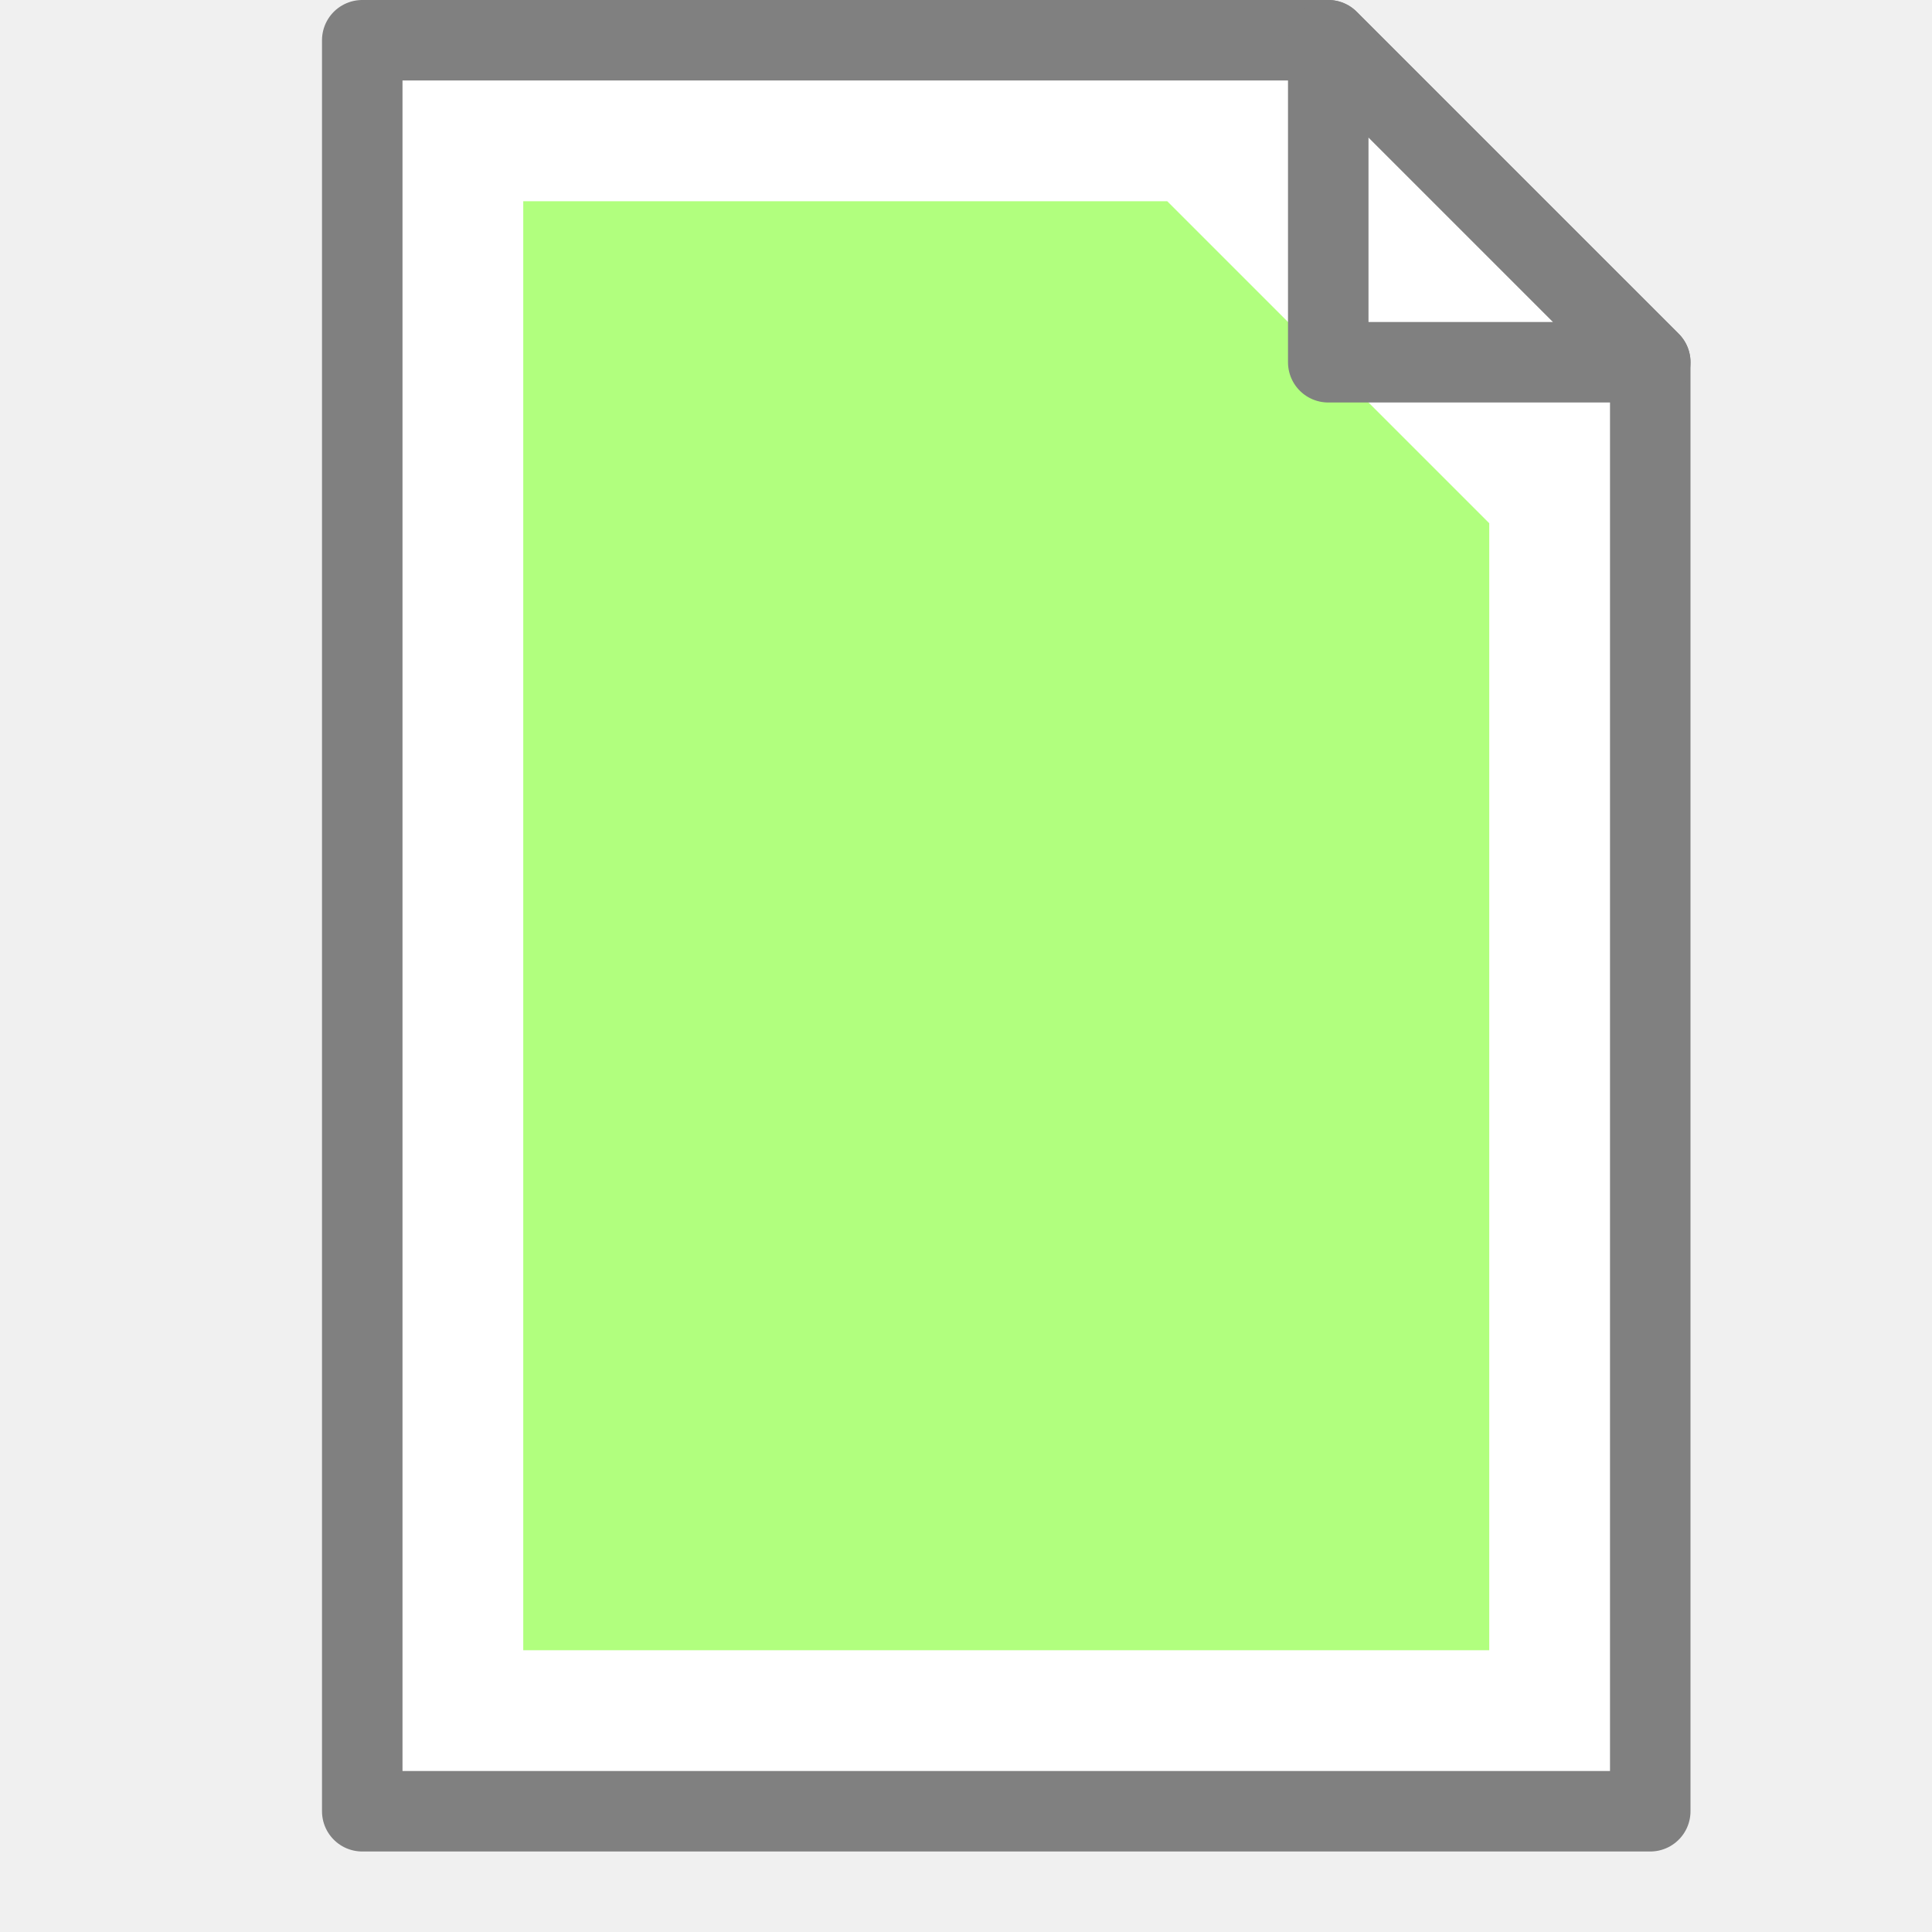
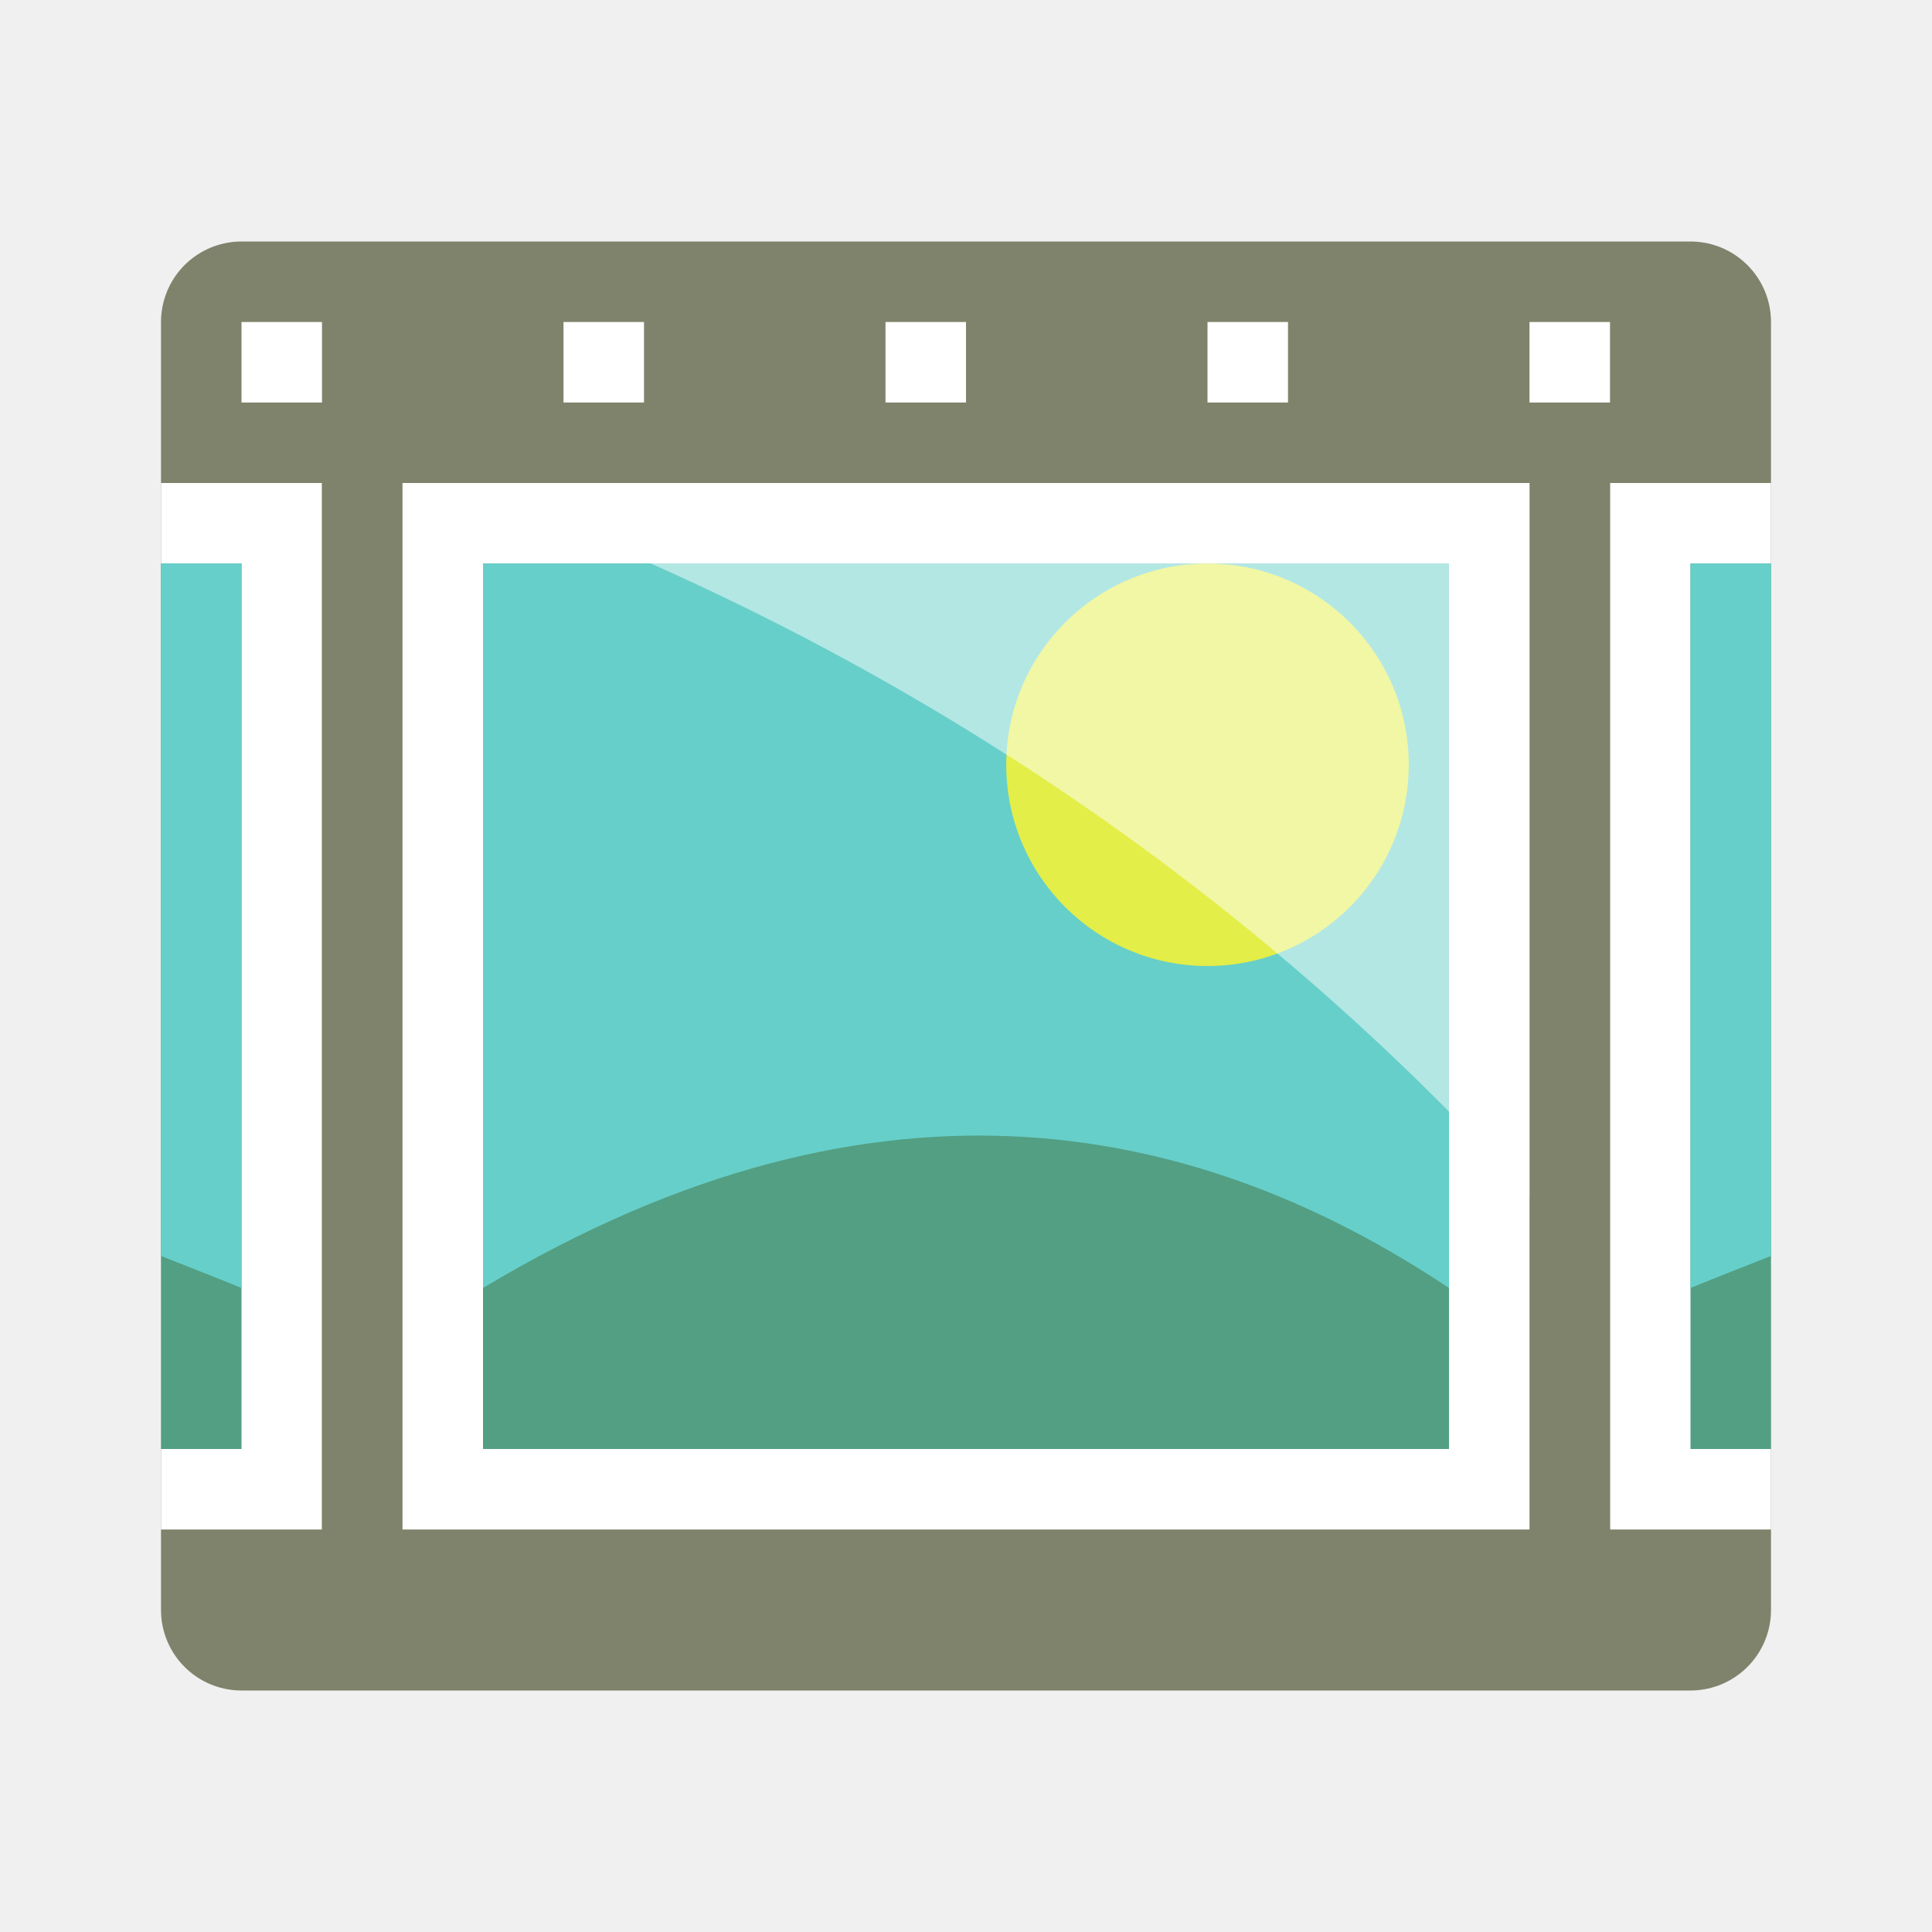
<svg xmlns="http://www.w3.org/2000/svg" width="24" height="24" id="svg2" version="1.1">
  <defs id="defs4" />
  <g id="layer1" transform="translate(0,-1028.362)">
    <g id="g3801" transform="translate(-4,4)">
-       <path id="path3799" d="m 8.5,1024.862 0,22 16,0 0,-18 -4,-4 z" style="color:#000000;fill:#ffffff;fill-opacity:1;stroke:none;stroke-width:1;marker:none;visibility:visible;display:inline;overflow:visible;enable-background:accumulate" />
-       <path id="rect2995" d="m 10.5,1026.862 0,18 12,0 0,-14 -4,-4 z" style="color:#000000;fill:#b1ff7e;fill-opacity:1;fill-rule:nonzero;stroke:none;stroke-width:1;marker:none;visibility:visible;display:inline;overflow:visible;enable-background:accumulate" />
-       <path style="color:#000000;fill:none;stroke:#808080;stroke-width:1;stroke-linecap:round;stroke-linejoin:round;stroke-miterlimit:4;stroke-opacity:1;stroke-dasharray:none;marker:none;visibility:visible;display:inline;overflow:visible;enable-background:accumulate" d="m 8.5,1024.862 0,22 16,0 0,-18 -4,-4 z" id="path3754" />
-       <path id="path3756" d="m 20.5,1028.862 4,0 -4,-4 z" style="color:#000000;fill:none;stroke:#808080;stroke-width:1;stroke-linecap:round;stroke-linejoin:round;stroke-miterlimit:4;stroke-opacity:1;stroke-dasharray:none;marker:none;visibility:visible;display:inline;overflow:visible;enable-background:accumulate" />
+       <rect ry="0" rx="0" style="color:#000000;clip-rule:nonzero;display:inline;overflow:visible;visibility:visible;opacity:1;isolation:auto;mix-blend-mode:normal;color-interpolation:sRGB;color-interpolation-filters:linearRGB;solid-color:#000000;solid-opacity:1;fill:#80836b;fill-opacity:1;fill-rule:nonzero;stroke:#80836b;stroke-width:2;stroke-linecap:round;stroke-linejoin:round;stroke-miterlimit:4;stroke-dasharray:none;stroke-dashoffset:0;stroke-opacity:1;marker:none;color-rendering:auto;image-rendering:auto;shape-rendering:auto;text-rendering:auto;enable-background:accumulate" id="rect4141" width="18" height="16" x="7" y="1028.362" />
+       <rect style="color:#000000;clip-rule:nonzero;display:inline;overflow:visible;visibility:visible;opacity:1;isolation:auto;mix-blend-mode:normal;color-interpolation:sRGB;color-interpolation-filters:linearRGB;solid-color:#000000;solid-opacity:1;fill:#ffffff;fill-opacity:1;fill-rule:nonzero;stroke:none;stroke-width:2;stroke-linecap:round;stroke-linejoin:round;stroke-miterlimit:4;stroke-dasharray:none;stroke-dashoffset:0;stroke-opacity:1;marker:none;color-rendering:auto;image-rendering:auto;shape-rendering:auto;text-rendering:auto;enable-background:accumulate" id="rect4172" width="2" height="13" x="24" y="1030.362" />
+       <rect y="1031.362" x="25" height="11" width="1" id="rect4174" style="color:#000000;clip-rule:nonzero;display:inline;overflow:visible;visibility:visible;opacity:1;isolation:auto;mix-blend-mode:normal;color-interpolation:sRGB;color-interpolation-filters:linearRGB;solid-color:#000000;solid-opacity:1;fill:#529f84;fill-opacity:1;fill-rule:nonzero;stroke:none;stroke-width:2;stroke-linecap:round;stroke-linejoin:round;stroke-miterlimit:4;stroke-dasharray:none;stroke-dashoffset:0;stroke-opacity:1;marker:none;color-rendering:auto;image-rendering:auto;shape-rendering:auto;text-rendering:auto;enable-background:accumulate" />
+       <rect y="1030.362" x="6" height="13" width="2" id="rect4170" style="color:#000000;clip-rule:nonzero;display:inline;overflow:visible;visibility:visible;opacity:1;isolation:auto;mix-blend-mode:normal;color-interpolation:sRGB;color-interpolation-filters:linearRGB;solid-color:#000000;solid-opacity:1;fill:#ffffff;fill-opacity:1;fill-rule:nonzero;stroke:none;stroke-width:2;stroke-linecap:round;stroke-linejoin:round;stroke-miterlimit:4;stroke-dasharray:none;stroke-dashoffset:0;stroke-opacity:1;marker:none;color-rendering:auto;image-rendering:auto;shape-rendering:auto;text-rendering:auto;enable-background:accumulate" />
+       <rect y="1030.362" x="9" height="13" width="14" id="rect4916" style="color:#000000;clip-rule:nonzero;display:inline;overflow:visible;visibility:visible;opacity:1;isolation:auto;mix-blend-mode:normal;color-interpolation:sRGB;color-interpolation-filters:linearRGB;solid-color:#000000;solid-opacity:1;fill:none;fill-opacity:1;fill-rule:nonzero;stroke:#80836b;stroke-width:2;stroke-linecap:round;stroke-linejoin:round;stroke-miterlimit:4;stroke-dasharray:none;stroke-dashoffset:0;stroke-opacity:1;marker:none;color-rendering:auto;image-rendering:auto;shape-rendering:auto;text-rendering:auto;enable-background:accumulate" rx="0" ry="0" />
+       <rect style="color:#000000;clip-rule:nonzero;display:inline;overflow:visible;visibility:visible;opacity:1;isolation:auto;mix-blend-mode:normal;color-interpolation:sRGB;color-interpolation-filters:linearRGB;solid-color:#000000;solid-opacity:1;fill:#ffffff;fill-opacity:1;fill-rule:nonzero;stroke:none;stroke-width:2;stroke-linecap:round;stroke-linejoin:round;stroke-miterlimit:4;stroke-dasharray:none;stroke-dashoffset:0;stroke-opacity:1;marker:none;color-rendering:auto;image-rendering:auto;shape-rendering:auto;text-rendering:auto;enable-background:accumulate" id="rect4925" width="14" height="13" x="9" y="1030.362" />
+       <rect style="color:#000000;clip-rule:nonzero;display:inline;overflow:visible;visibility:visible;opacity:1;isolation:auto;mix-blend-mode:normal;color-interpolation:sRGB;color-interpolation-filters:linearRGB;solid-color:#000000;solid-opacity:1;fill:#529f84;fill-opacity:1;fill-rule:nonzero;stroke:none;stroke-width:2;stroke-linecap:round;stroke-linejoin:round;stroke-miterlimit:4;stroke-dasharray:none;stroke-dashoffset:0;stroke-opacity:1;marker:none;color-rendering:auto;image-rendering:auto;shape-rendering:auto;text-rendering:auto;enable-background:accumulate" id="rect4918" width="12" height="11" x="10" y="1031.362" />
+       <path id="rect4920" d="m 10,1031.362 12,0 0,9 c -3,-2 -7,-3 -12,0 z" style="color:#000000;clip-rule:nonzero;display:inline;overflow:visible;visibility:visible;opacity:1;isolation:auto;mix-blend-mode:normal;color-interpolation:sRGB;color-interpolation-filters:linearRGB;solid-color:#000000;solid-opacity:1;fill:#67cfc9;fill-opacity:1;fill-rule:nonzero;stroke:none;stroke-width:2;stroke-linecap:round;stroke-linejoin:round;stroke-miterlimit:4;stroke-dasharray:none;stroke-dashoffset:0;stroke-opacity:1;marker:none;color-rendering:auto;image-rendering:auto;shape-rendering:auto;text-rendering:auto;enable-background:accumulate" />
+       <circle cy="1033.862" cx="19" id="path4923" style="color:#000000;clip-rule:nonzero;display:inline;overflow:visible;visibility:visible;opacity:1;isolation:auto;mix-blend-mode:normal;color-interpolation:sRGB;color-interpolation-filters:linearRGB;solid-color:#000000;solid-opacity:1;fill:#e3ee48;fill-opacity:1;fill-rule:nonzero;stroke:none;stroke-width:2;stroke-linecap:round;stroke-linejoin:round;stroke-miterlimit:4;stroke-dasharray:none;stroke-dashoffset:0;stroke-opacity:1;marker:none;color-rendering:auto;image-rendering:auto;shape-rendering:auto;text-rendering:auto;enable-background:accumulate" r="2.5" />
+       <path style="color:#000000;clip-rule:nonzero;display:inline;overflow:visible;visibility:visible;opacity:1;isolation:auto;mix-blend-mode:normal;color-interpolation:sRGB;color-interpolation-filters:linearRGB;solid-color:#000000;solid-opacity:1;fill:#ffffff;fill-opacity:0.502;fill-rule:nonzero;stroke:none;stroke-width:2;stroke-linecap:round;stroke-linejoin:round;stroke-miterlimit:4;stroke-dasharray:none;stroke-dashoffset:0;stroke-opacity:1;marker:none;color-rendering:auto;image-rendering:auto;shape-rendering:auto;text-rendering:auto;enable-background:accumulate" d="M 9.564,1030.362 A 32.5,30 0 0 1 23,1039.231 l 0,-8.869 -13.436,0 z" id="rect4958" />
+       <rect style="color:#000000;clip-rule:nonzero;display:inline;overflow:visible;visibility:visible;opacity:1;isolation:auto;mix-blend-mode:normal;color-interpolation:sRGB;color-interpolation-filters:linearRGB;solid-color:#000000;solid-opacity:1;fill:#529f84;fill-opacity:1;fill-rule:nonzero;stroke:none;stroke-width:2;stroke-linecap:round;stroke-linejoin:round;stroke-miterlimit:4;stroke-dasharray:none;stroke-dashoffset:0;stroke-opacity:1;marker:none;color-rendering:auto;image-rendering:auto;shape-rendering:auto;text-rendering:auto;enable-background:accumulate" id="rect4176" width="1" height="11" x="6" y="1031.362" />
+       <path style="color:#000000;clip-rule:nonzero;display:inline;overflow:visible;visibility:visible;opacity:1;isolation:auto;mix-blend-mode:normal;color-interpolation:sRGB;color-interpolation-filters:linearRGB;solid-color:#000000;solid-opacity:1;fill:#67cfc9;fill-opacity:1;fill-rule:nonzero;stroke:none;stroke-width:2;stroke-linecap:round;stroke-linejoin:round;stroke-miterlimit:4;stroke-dasharray:none;stroke-dashoffset:0;stroke-opacity:1;marker:none;color-rendering:auto;image-rendering:auto;shape-rendering:auto;text-rendering:auto;enable-background:accumulate" d="m 6,1031.362 0,8.602 c 0.329,0.131 0.641,0.251 1,0.398 l 0,-9 -1,0 z" id="path4163" />
+       <path id="path4168" d="m 26,1031.362 0,8.602 c -0.329,0.131 -0.641,0.251 -1,0.398 l 0,-9 1,0 z" style="color:#000000;clip-rule:nonzero;display:inline;overflow:visible;visibility:visible;opacity:1;isolation:auto;mix-blend-mode:normal;color-interpolation:sRGB;color-interpolation-filters:linearRGB;solid-color:#000000;solid-opacity:1;fill:#67cfc9;fill-opacity:1;fill-rule:nonzero;stroke:none;stroke-width:2;stroke-linecap:round;stroke-linejoin:round;stroke-miterlimit:4;stroke-dasharray:none;stroke-dashoffset:0;stroke-opacity:1;marker:none;color-rendering:auto;image-rendering:auto;shape-rendering:auto;text-rendering:auto;enable-background:accumulate" />
+       <rect style="color:#000000;clip-rule:nonzero;display:inline;overflow:visible;visibility:visible;opacity:1;isolation:auto;mix-blend-mode:normal;color-interpolation:sRGB;color-interpolation-filters:linearRGB;solid-color:#000000;solid-opacity:1;fill:#ffffff;fill-opacity:1;fill-rule:nonzero;stroke:none;stroke-width:2;stroke-linecap:round;stroke-linejoin:round;stroke-miterlimit:4;stroke-dasharray:none;stroke-dashoffset:0;stroke-opacity:1;marker:none;color-rendering:auto;image-rendering:auto;shape-rendering:auto;text-rendering:auto;enable-background:accumulate" id="rect4178" width="1" height="1" x="7" y="1028.362" />
+       <rect y="1028.362" x="11" height="1" width="1" id="rect4230" style="color:#000000;clip-rule:nonzero;display:inline;overflow:visible;visibility:visible;opacity:1;isolation:auto;mix-blend-mode:normal;color-interpolation:sRGB;color-interpolation-filters:linearRGB;solid-color:#000000;solid-opacity:1;fill:#ffffff;fill-opacity:1;fill-rule:nonzero;stroke:none;stroke-width:2;stroke-linecap:round;stroke-linejoin:round;stroke-miterlimit:4;stroke-dasharray:none;stroke-dashoffset:0;stroke-opacity:1;marker:none;color-rendering:auto;image-rendering:auto;shape-rendering:auto;text-rendering:auto;enable-background:accumulate" />
+       <rect style="color:#000000;clip-rule:nonzero;display:inline;overflow:visible;visibility:visible;opacity:1;isolation:auto;mix-blend-mode:normal;color-interpolation:sRGB;color-interpolation-filters:linearRGB;solid-color:#000000;solid-opacity:1;fill:#ffffff;fill-opacity:1;fill-rule:nonzero;stroke:none;stroke-width:2;stroke-linecap:round;stroke-linejoin:round;stroke-miterlimit:4;stroke-dasharray:none;stroke-dashoffset:0;stroke-opacity:1;marker:none;color-rendering:auto;image-rendering:auto;shape-rendering:auto;text-rendering:auto;enable-background:accumulate" id="rect4232" width="1" height="1" x="15" y="1028.362" />
+       <rect y="1028.362" x="19" height="1" width="1" id="rect4234" style="color:#000000;clip-rule:nonzero;display:inline;overflow:visible;visibility:visible;opacity:1;isolation:auto;mix-blend-mode:normal;color-interpolation:sRGB;color-interpolation-filters:linearRGB;solid-color:#000000;solid-opacity:1;fill:#ffffff;fill-opacity:1;fill-rule:nonzero;stroke:none;stroke-width:2;stroke-linecap:round;stroke-linejoin:round;stroke-miterlimit:4;stroke-dasharray:none;stroke-dashoffset:0;stroke-opacity:1;marker:none;color-rendering:auto;image-rendering:auto;shape-rendering:auto;text-rendering:auto;enable-background:accumulate" />
+       <rect style="color:#000000;clip-rule:nonzero;display:inline;overflow:visible;visibility:visible;opacity:1;isolation:auto;mix-blend-mode:normal;color-interpolation:sRGB;color-interpolation-filters:linearRGB;solid-color:#000000;solid-opacity:1;fill:#ffffff;fill-opacity:1;fill-rule:nonzero;stroke:none;stroke-width:2;stroke-linecap:round;stroke-linejoin:round;stroke-miterlimit:4;stroke-dasharray:none;stroke-dashoffset:0;stroke-opacity:1;marker:none;color-rendering:auto;image-rendering:auto;shape-rendering:auto;text-rendering:auto;enable-background:accumulate" id="rect4259" width="1" height="1" x="23" y="1028.362" />
    </g>
  </g>
</svg>
